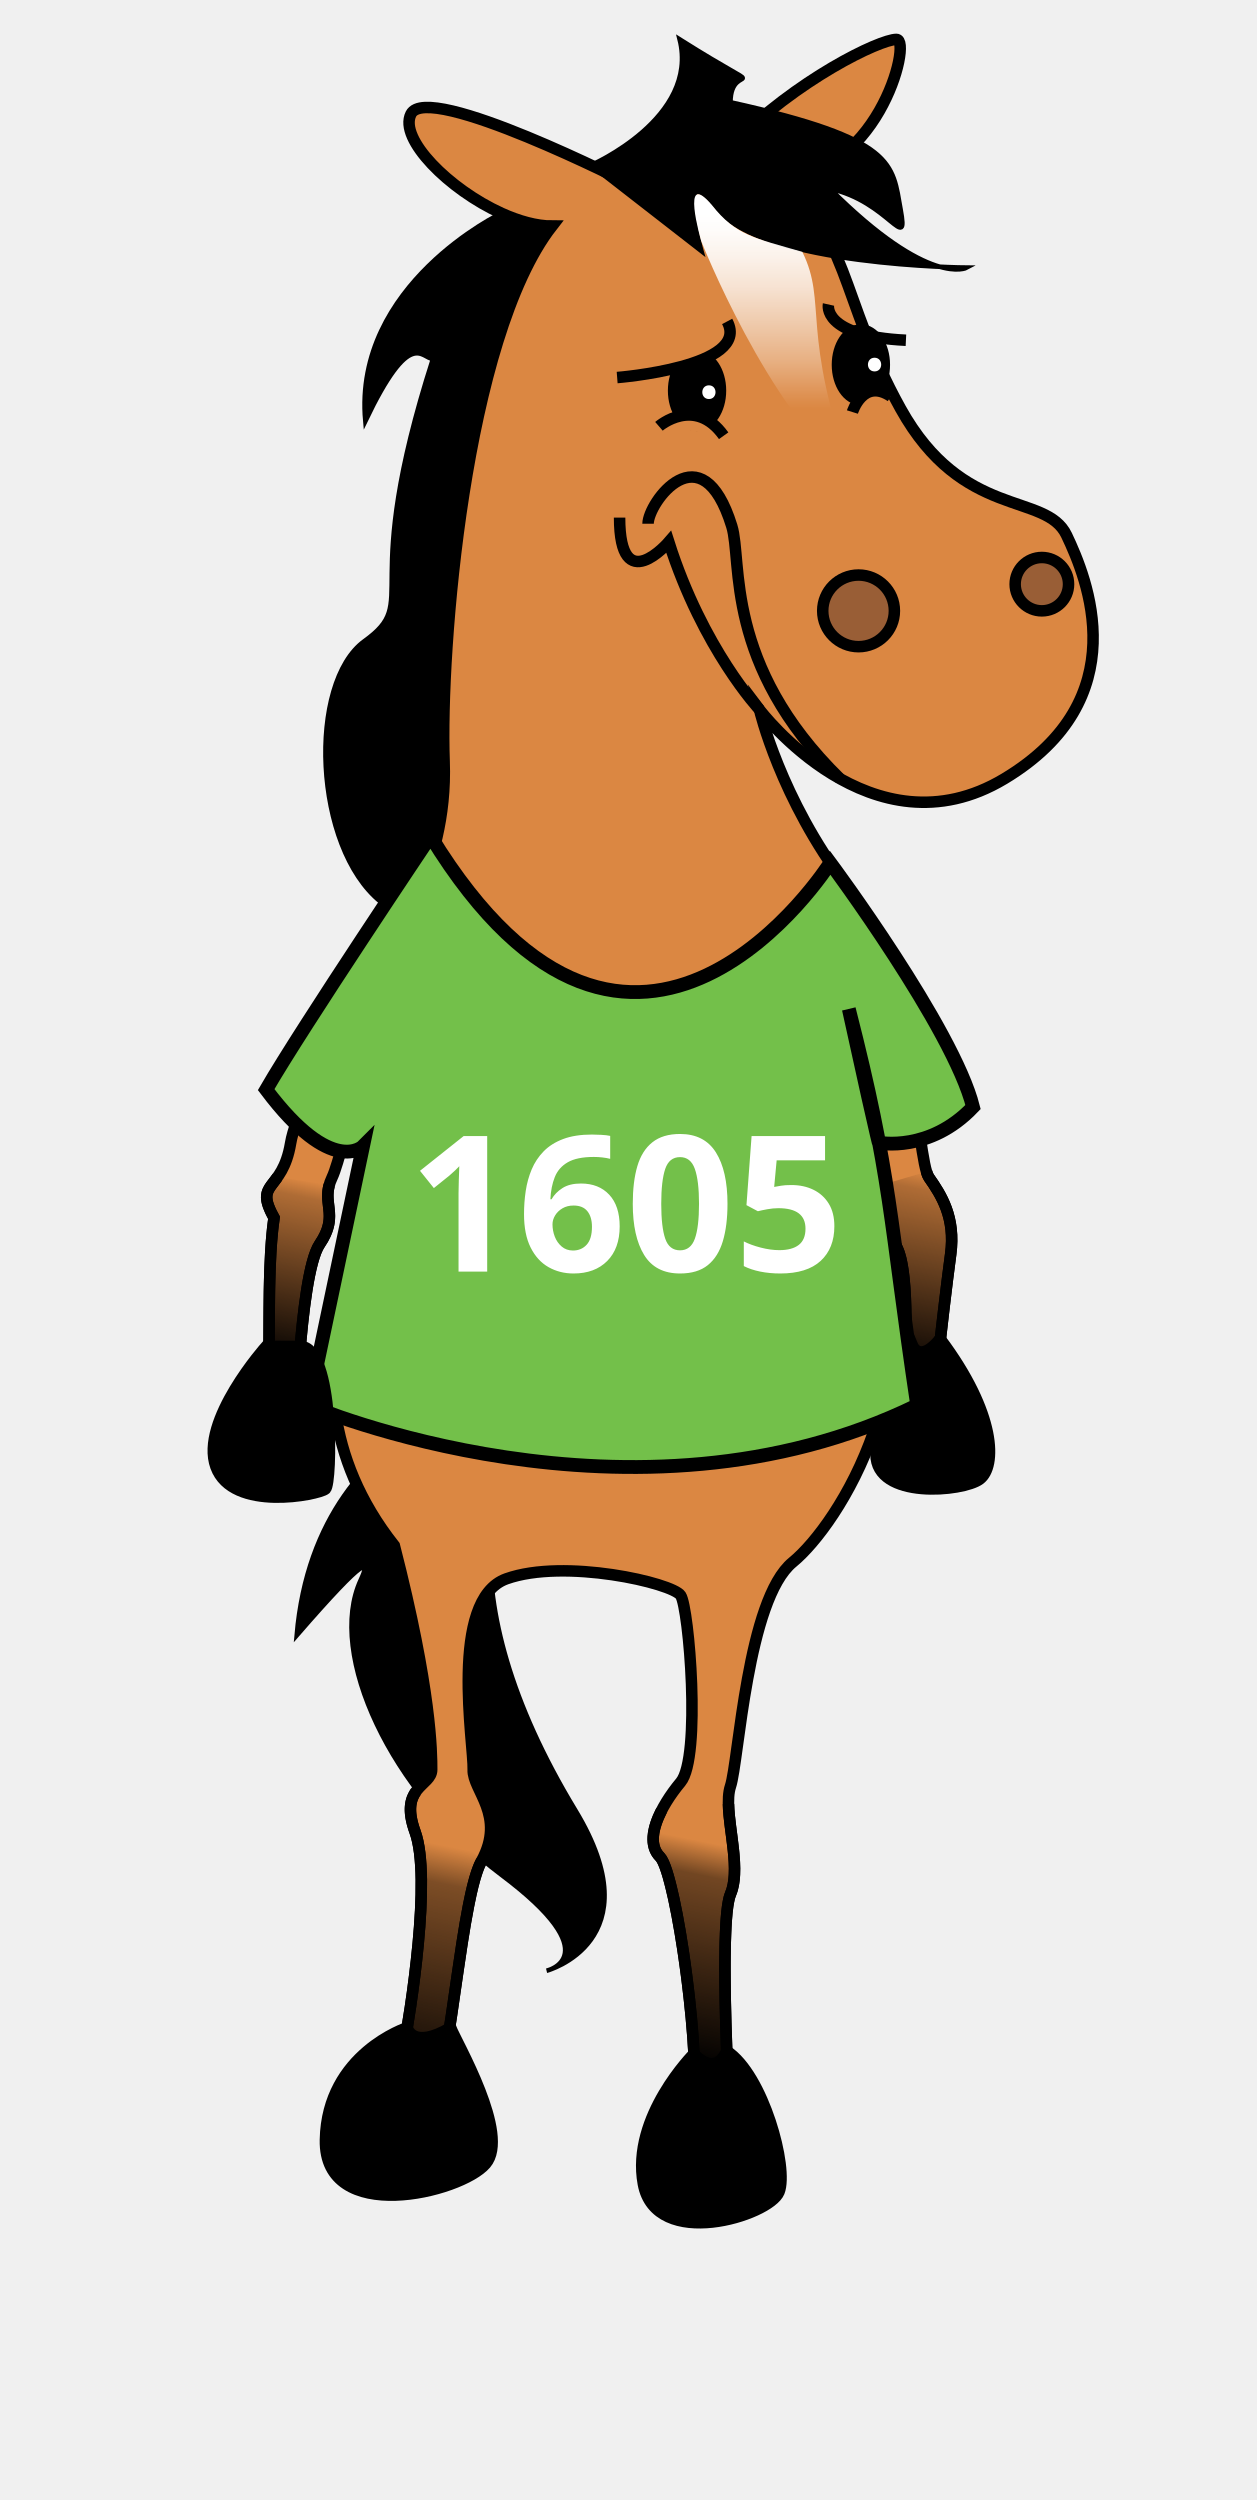
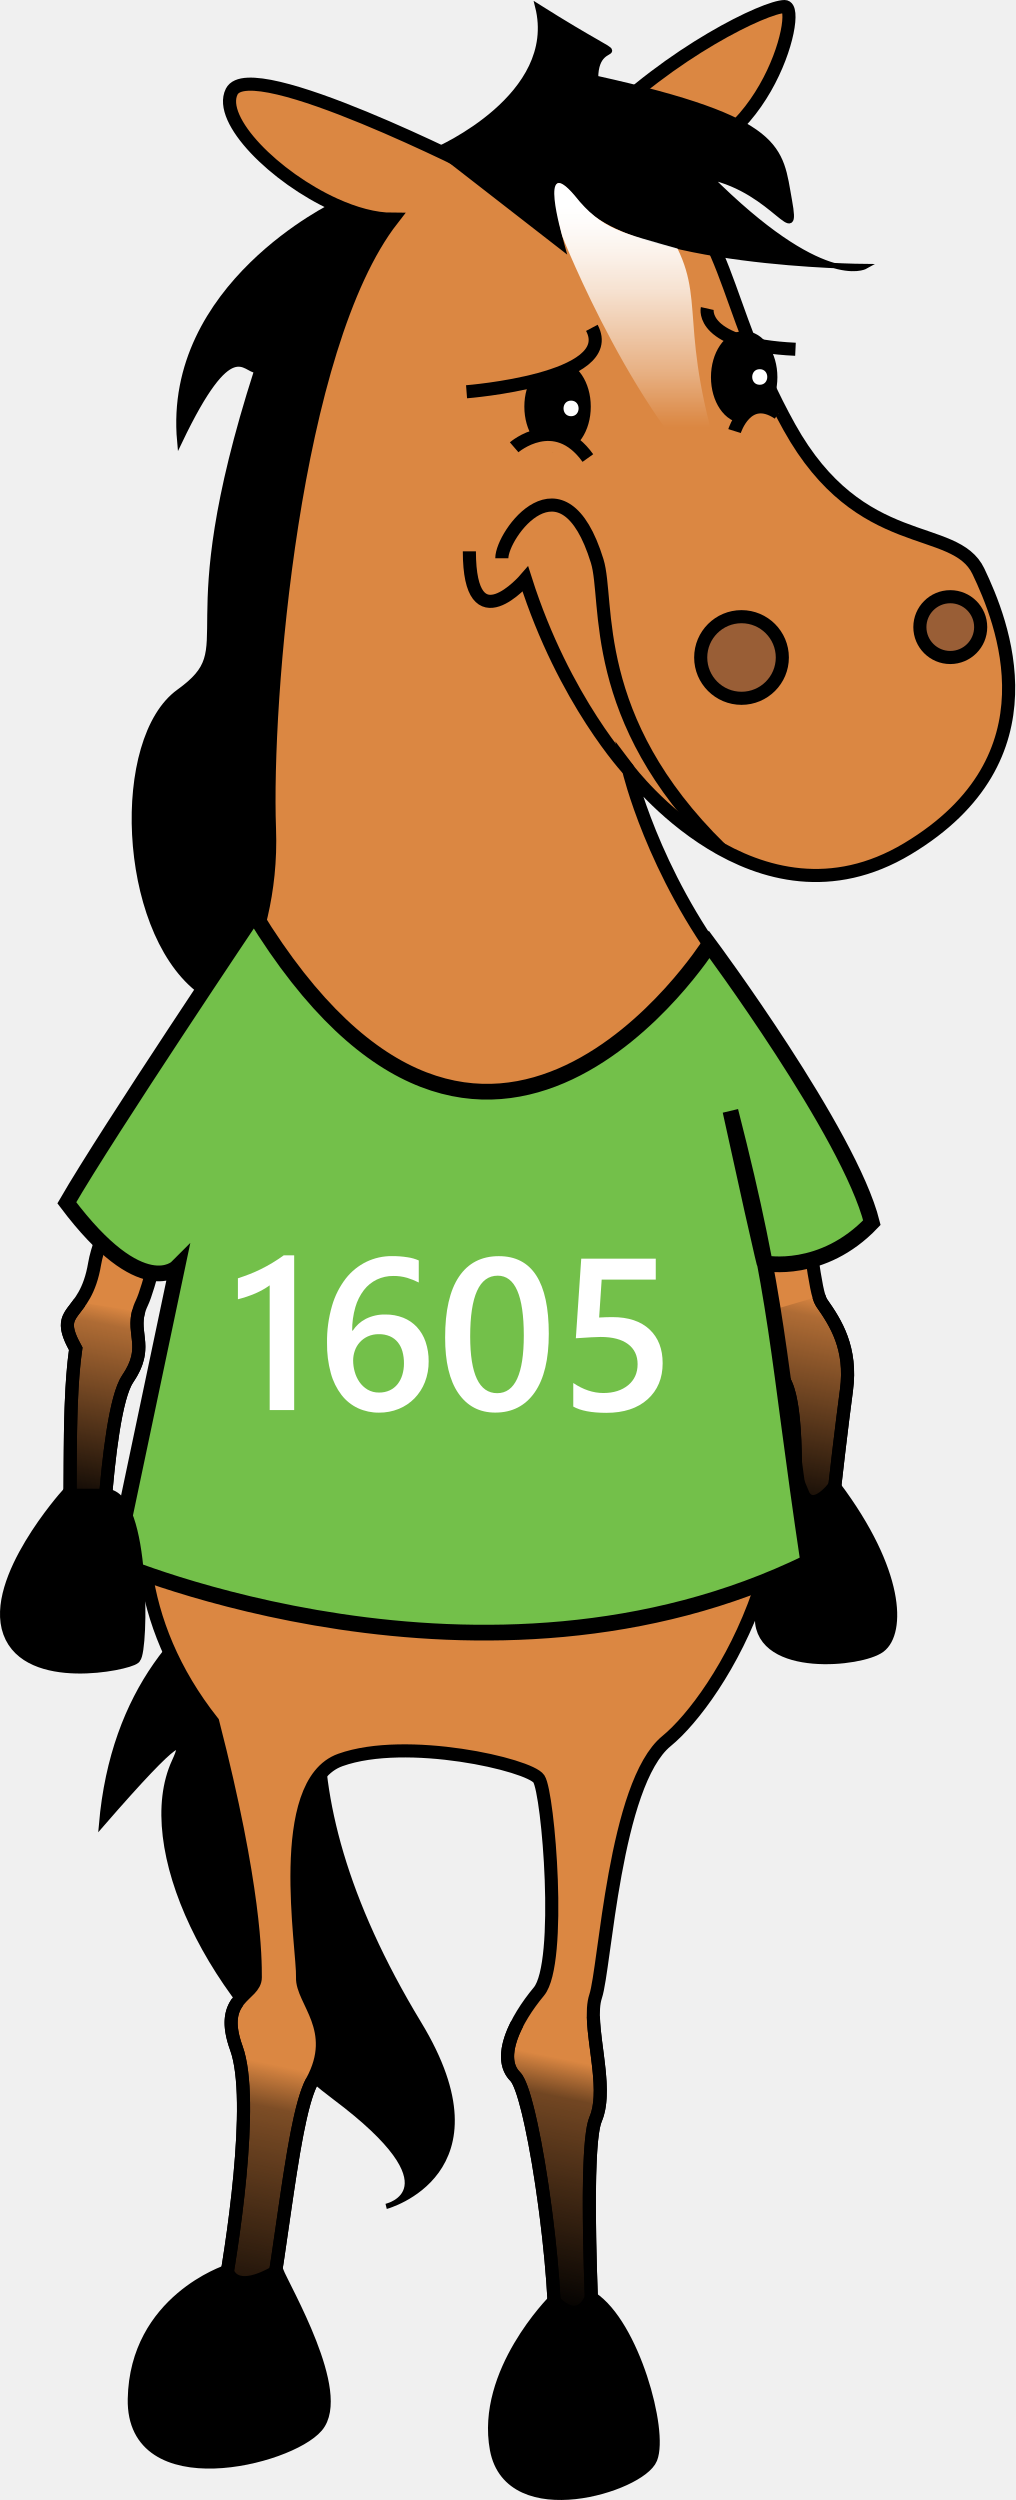
- <svg xmlns="http://www.w3.org/2000/svg" xmlns:xlink="http://www.w3.org/1999/xlink" id="_4th_Place" data-name="4th Place" viewBox="0 0 1092.44 2173.25">
+ <svg xmlns="http://www.w3.org/2000/svg" xmlns:xlink="http://www.w3.org/1999/xlink" viewBox="0 0 774.84 1908.05">
  <defs>
-     <style>.cls-1,.cls-11,.cls-12,.cls-2,.cls-3,.cls-4,.cls-5,.cls-6,.cls-7,.cls-8{stroke:#000;stroke-miterlimit:10;}.cls-1{stroke-width:4px;}.cls-2{fill:#db8742;}.cls-11,.cls-12,.cls-2,.cls-3,.cls-4,.cls-5,.cls-6,.cls-7{stroke-width:10px;}.cls-3{fill:none;}.cls-4{fill:#995e36;}.cls-6{fill:url(#linear-gradient);}.cls-7{fill:url(#linear-gradient-2);}.cls-8{fill:#73c04a;stroke-width:12px;}.cls-13,.cls-9{fill:#fff;}.cls-10{fill:url(#linear-gradient-3);}.cls-11{fill:url(#linear-gradient-4);}.cls-12{fill:url(#linear-gradient-5);}.cls-13{font-size:165px;font-family:Montserrat;font-weight:700;}</style>
-     <linearGradient id="linear-gradient" x1="232.13" y1="1182.97" x2="264.08" y2="1025.62" gradientUnits="userSpaceOnUse">
+     <style>.cls-1,.cls-11,.cls-12,.cls-2,.cls-3,.cls-4,.cls-5,.cls-6,.cls-7,.cls-8{stroke:#000;stroke-miterlimit:10;}.cls-1{stroke-width:4px;}.cls-2{fill:#db8742;}.cls-11,.cls-12,.cls-2,.cls-3,.cls-4,.cls-5,.cls-6,.cls-7{stroke-width:10px;}.cls-3{fill:none;}.cls-4{fill:#995e36;}.cls-6{fill:url(#linear-gradient);}.cls-7{fill:url(#linear-gradient-2);}.cls-8{fill:#73c04a;stroke-width:12px;}.cls-9{fill:#fff;}.cls-10{fill:url(#linear-gradient-3);}.cls-11{fill:url(#linear-gradient-4);}.cls-12{fill:url(#linear-gradient-5);}</style>
+     <linearGradient id="linear-gradient" x1="51.72" y1="1153.77" x2="83.67" y2="996.42" gradientUnits="userSpaceOnUse">
      <stop offset="0" />
      <stop offset="0.91" stop-opacity="0.2" />
      <stop offset="1" stop-opacity="0" />
    </linearGradient>
-     <linearGradient id="linear-gradient-2" x1="775.77" y1="1191.44" x2="810.65" y2="1019.65" xlink:href="#linear-gradient" />
-     <linearGradient id="linear-gradient-3" x1="672.23" y1="414.67" x2="672.23" y2="168.87" gradientUnits="userSpaceOnUse">
+     <linearGradient id="linear-gradient-2" x1="595.36" y1="1162.23" x2="630.24" y2="990.44" xlink:href="#linear-gradient" />
+     <linearGradient id="linear-gradient-3" x1="491.82" y1="385.46" x2="491.82" y2="139.67" gradientUnits="userSpaceOnUse">
      <stop offset="0" stop-color="#fff" stop-opacity="0" />
      <stop offset="0.24" stop-color="#fff" stop-opacity="0" />
      <stop offset="0.27" stop-color="#fff" stop-opacity="0.05" />
      <stop offset="0.41" stop-color="#fff" stop-opacity="0.34" />
      <stop offset="0.55" stop-color="#fff" stop-opacity="0.57" />
      <stop offset="0.67" stop-color="#fff" stop-opacity="0.76" />
      <stop offset="0.78" stop-color="#fff" stop-opacity="0.89" />
      <stop offset="0.87" stop-color="#fff" stop-opacity="0.97" />
      <stop offset="0.93" stop-color="#fff" />
    </linearGradient>
-     <linearGradient id="linear-gradient-4" x1="340.57" y1="1833.17" x2="395.17" y2="1564.23" gradientUnits="userSpaceOnUse">
+     <linearGradient id="linear-gradient-4" x1="160.16" y1="1803.96" x2="214.77" y2="1535.02" gradientUnits="userSpaceOnUse">
      <stop offset="0.06" />
      <stop offset="0.73" stop-opacity="0.43" />
      <stop offset="0.85" stop-opacity="0" />
    </linearGradient>
-     <linearGradient id="linear-gradient-5" x1="579.34" y1="1804.37" x2="627.51" y2="1567.11" gradientUnits="userSpaceOnUse">
+     <linearGradient id="linear-gradient-5" x1="398.93" y1="1775.17" x2="447.1" y2="1537.9" gradientUnits="userSpaceOnUse">
      <stop offset="0.06" />
      <stop offset="0.73" stop-opacity="0.48" />
      <stop offset="0.85" stop-opacity="0" />
    </linearGradient>
  </defs>
-   <path class="cls-1" d="M474,1200.84s-198.22,14.72-216.09,220.84c63.15-72.68,63.37-64.85,55.66-48.14-29.73,64.45,26.16,184.17,122.28,256.22,94.84,71.1,39.32,83.4,39.32,83.4s94.16-25.3,25-139.4C384.85,1383.44,426.33,1264,474,1200.84Z" />
-   <path class="cls-1" d="M435.87,185.37S306.75,247,317.57,366.06c39.68-83,49.12-54.11,58.83-54.11-66,205.61-9.62,209.21-59.47,245.28S272.22,736.6,331,784,461.85,750.1,461.85,750.1l51.87-214.5-15.8-350.23H435.87Z" />
-   <path class="cls-2" d="M548.42,160.45S371.67,70.28,357.24,99.13c-10.82,21.64,33.14,65.6,78.62,86.23,15.16,6.88,30.49,11.16,44,11.16-75.75,97.39-97.39,367.93-93.79,465.32s-49.7,158.49-49.7,158.49S259.85,950.41,252.64,993.7s-32.46,32.46-14.43,64.93c-7.21,50.5-1.92,129.86-6.37,162.32S256.25,1257,256.25,1257s3.61-148.93,21.64-175.46,0-35.44,10.82-58,36.07-156.06,57.71-148.85,0,148.85,0,148.85-126.25,165-3.61,320.08c32.46,126.25,32.46,180.36,32.46,194.78s-28.86,14.43-14.43,54.11-3.61,154.86-10.82,192.86-18,59.64,10.82,66.85,36.07-194.78,57.71-234.46-7.93-61.51-7.21-79.36c0.84-21-21.64-147.89,28.86-165.93s144.29,3.61,151.5,14.43,18,140.68,0,162.32-32.46,50.5-18,64.93,37.78,184,27.91,223.64S635,1852.38,635,1852.38s-10.82-180.54,0-205.79-7.21-72.14,0-93.78S649.42,1390.48,689.1,1358s125.43-166.15,67.72-310.43-34.46-185.51-31.65-204.25c1.72-11.47,25.09,52.68,45.68,189.08,3.05,20.22-5.9,31.11,7.09,49.14s9,88.37,9,128S809.4,1236,809.4,1236s10.33-95.83,17-145.67c4.3-32-8.11-51.4-18.93-66.78S793.71,845.64,736,770,660.24,616.9,660.24,616.9,757.64,746.28,873.06,677s72.14-173.87,54.11-211.75-90.18-12.63-144.28-110-43.29-155.11-111.82-202c90.18,7.21,122.64-119,108.21-119s-86.57,34.46-144.28,93C552,128,548.42,160.45,548.42,160.45Z" />
-   <path class="cls-1" d="M513.72,143.57s94.23-40.83,77.09-109.36C678.16,89.27,635,50.59,635,88.89c144.28,31.89,140.68,53.53,147.89,93.21s-10.82-7.21-61.32-18c86.57,86.57,119,68.54,119,68.54s-178.09-1.3-216.43-50.5-14.43,36.07-14.43,36.07Z" />
-   <path class="cls-3" d="M660.24,616.9S611,564.4,581.38,471.16c0,0-42.77,49.8-42.77-21.19" />
-   <path class="cls-3" d="M563.36,455.27c0-18.2,46.62-82.64,72.78,2.13,9.4,30.44-7.44,120.15,94.21,219.62" />
-   <circle id="nostril_R" class="cls-4" cx="746.34" cy="531.02" r="31.15" />
-   <circle id="nostril_L" class="cls-4" cx="905.68" cy="507.82" r="23.2" />
-   <ellipse id="eye_L" class="cls-5" cx="605.94" cy="339.57" rx="20.35" ry="30.2" />
-   <ellipse id="eye_R" class="cls-5" cx="748.37" cy="317.09" rx="20.35" ry="30.2" />
-   <path class="cls-2" d="M572.82,370.58s31.16-26.87,56.26,8.21" />
-   <path class="cls-2" d="M741,358.18s9.32-29.93,33.52-13.61" />
-   <path class="cls-2" d="M536.49,328.2s116.83-9.11,95.63-48.79" />
-   <path class="cls-3" d="M720.19,264.68s-6.2,27.62,67.33,31.1" />
-   <path class="cls-6" d="M241.21,1023.24c-8.08,11.44-14.79,14.16-3,35.39-5.15,36-3.93,86.78-4.42,124.68a254,254,0,0,0,26.08,1.65c3.09-42.06,8.57-89.51,18-103.41,16.17-23.79,3.36-33.42,8.33-51.44" />
-   <path class="cls-7" d="M770.32,1028.89c0.18,1.17.36,2.34,0.54,3.52,3.05,20.22-5.9,31.11,7.09,49.14,11.4,15.82,9.74,71.87,9.16,112.19,4.38,0.11,8.76.18,13.15,0.18a32.13,32.13,0,0,0,14.18-3.56c3.56-31.6,8.32-72.74,12-100.07,4.3-32-8.11-51.4-18.93-66.78a18.05,18.05,0,0,1-2.06-4.92" />
-   <path class="cls-5" d="M793.37,1170s-31.86,54.54-31.86,94.21,75.75,32.46,90.18,21.64,14.93-56.24-34.43-122C799.76,1185.26,793.37,1170,793.37,1170Z" />
-   <path class="cls-8" d="M374.29,726.83S262.7,893,231.37,947.2c57.34,76.31,84.2,49.26,84.2,49.26l-47.34,225.08s281.73,120.93,529.09,0c-24.3-162.62-22-198-59.43-344.39,30,137.07,26.27,116.2,26.27,116.2s43.83,8.79,81.69-31C828.78,894.19,721.73,750.1,721.73,750.1S552.31,1017.75,374.29,726.83Z" />
-   <path class="cls-5" d="M231.37,1170.45s-58.09,64.93-43.66,104.61,89.38,24.25,95.19,19.34,7.77-123.95-21.88-123.95H231.37Z" />
-   <path class="cls-9" d="M616.26,346.88c7.66,0,7.67-11.91,0-11.91s-7.67,11.91,0,11.91h0Z" />
-   <path class="cls-9" d="M760.26,322.88c7.66,0,7.67-11.91,0-11.91s-7.67,11.91,0,11.91h0Z" />
-   <path class="cls-10" d="M609.51,209.42S667,355.83,741,414.67c-45.76-127.74-21.38-150.78-43.54-195.74-41.91-12.13-57.72-14.25-78.47-40.5C590.81,145.17,609.51,209.42,609.51,209.42Z" />
-   <path class="cls-11" d="M361.57,1557.4c-4.77,6.73-7.43,16.6-.72,35.08,14.43,39.68-3.61,154.86-10.82,192.86-4,20.87-9,36.81-8,48.13l34.21-.27c17-50.24,25.12-184,42.3-215.47" />
-   <path class="cls-12" d="M575.07,1573.86c-8,15.55-10.73,30.92-1.4,40.26,12.08,12.09,30.43,133,30.27,195.25,9.63-1.13,19.2-1.61,28.77-1.88-2.44-55.22-5.06-143.78,2.28-160.91,8.68-20.25-1.19-54.41-1.73-78.31" />
-   <path class="cls-5" d="M354,1762.67s-69.7,22.55-71.1,97.52S400.53,1906.3,422.17,1881s-25.07-104.84-30.46-118.38C358.33,1782.26,354,1762.67,354,1762.67Z" />
-   <path class="cls-5" d="M603.27,1785.34s-54.85,54.82-44,113.14,109.58,27.75,117.92,7-13.67-101.82-45.44-122.52C620.93,1806.26,603.27,1785.34,603.27,1785.34Z" />
-   <text class="cls-13" transform="translate(355.37 1105.39)">1605</text>
+   <g id="Layer_2" data-name="Layer 2">
+     <g id="_4th_Place" data-name="4th Place">
+       <path class="cls-1" d="M293.58,1171.63S95.36,1186.35,77.49,1392.47c63.15-72.68,63.37-64.85,55.66-48.14-29.73,64.45,26.16,184.17,122.28,256.22,94.84,71.1,39.32,83.4,39.32,83.4s94.16-25.3,25-139.4C204.44,1354.24,245.92,1234.78,293.58,1171.63Z" />
+       <path class="cls-1" d="M255.46,156.16s-129.12,61.66-118.3,180.69c39.68-83,49.12-54.11,58.83-54.11C129.95,488.35,186.37,492,136.52,528s-44.7,179.37,14,226.75,130.89-33.89,130.89-33.89l51.87-214.5-15.8-350.23Z" />
+       <path class="cls-2" d="M368,131.25S191.27,41.07,176.84,69.93C166,91.57,210,135.53,255.46,156.16c15.16,6.88,30.49,11.16,44,11.16-75.75,97.39-97.39,367.93-93.79,465.32S156,791.13,156,791.13,79.45,921.21,72.23,964.49,39.77,997,57.8,1029.42c-7.21,50.5-1.92,129.86-6.37,162.32s24.41,36.07,24.41,36.07,3.61-148.93,21.64-175.46,0-35.44,10.82-58S144.37,838.24,166,845.46s0,148.85,0,148.85-126.25,165-3.61,320.08c32.46,126.25,32.46,180.36,32.46,194.78s-28.86,14.43-14.43,54.11-3.61,154.86-10.82,192.86-18,59.64,10.82,66.85,36.07-194.78,57.71-234.46-7.93-61.51-7.21-79.36c.84-21-21.64-147.89,28.86-165.93s144.28,3.61,151.5,14.43,18,140.68,0,162.32-32.46,50.5-18,64.93,37.78,184,27.91,223.64,33.41,14.62,33.41,14.62-10.82-180.54,0-205.79-7.21-72.14,0-93.79,14.43-162.32,54.11-194.78,125.43-166.15,67.72-310.43S542,832.87,544.76,814.12c1.72-11.47,25.09,52.68,45.68,189.08,3.05,20.22-5.9,31.11,7.09,49.14s9,88.37,9,128S629,1206.76,629,1206.76s10.33-95.83,17-145.67c4.3-32-8.11-51.4-18.93-66.78s-13.8-177.87-71.51-253.54-75.75-153.08-75.75-153.08,97.39,129.38,212.82,60.11,72.14-173.87,54.11-211.75-90.18-12.63-144.28-110S559.19,170.93,490.66,124C580.83,131.25,613.3,5,598.87,5S512.3,39.46,454.59,98C371.62,98.79,368,131.25,368,131.25Z" />
+       <path class="cls-1" d="M333.31,114.36S427.54,73.54,410.4,5c87.35,55.06,44.18,16.38,44.18,54.68,144.28,31.89,140.68,53.53,147.89,93.21s-10.82-7.21-61.32-18c86.57,86.57,119,68.54,119,68.54s-178.09-1.3-216.43-50.5S429.34,189,429.34,189Z" />
+       <path class="cls-3" d="M479.84,587.69S430.64,535.19,401,442c0,0-42.77,49.8-42.77-21.19" />
+       <path class="cls-3" d="M383,426.06c0-18.2,46.62-82.64,72.78,2.13,9.4,30.44-7.44,120.15,94.21,219.62" />
+       <circle id="nostril_R" class="cls-4" cx="565.94" cy="501.81" r="31.15" />
+       <circle id="nostril_L" class="cls-4" cx="725.27" cy="478.62" r="23.2" />
+       <ellipse id="eye_L" class="cls-5" cx="425.54" cy="310.36" rx="20.35" ry="30.2" />
+       <ellipse id="eye_R" class="cls-5" cx="567.97" cy="287.88" rx="20.35" ry="30.2" />
+       <path class="cls-2" d="M392.41,341.38s31.16-26.87,56.26,8.21" />
+       <path class="cls-2" d="M560.62,329s9.32-29.93,33.52-13.61" />
+       <path class="cls-2" d="M356.08,299s116.83-9.11,95.63-48.79" />
+       <path class="cls-3" d="M539.79,235.47s-6.2,27.62,67.33,31.1" />
+       <path class="cls-6" d="M60.8,994c-8.08,11.44-14.79,14.16-3,35.39-5.15,36-3.93,86.78-4.42,124.68a254,254,0,0,0,26.08,1.65c3.09-42.06,8.57-89.51,18-103.41,16.17-23.79,3.36-33.42,8.33-51.44" />
+       <path class="cls-7" d="M589.91,999.69c.18,1.17.36,2.34.54,3.52,3.05,20.22-5.9,31.11,7.09,49.14,11.4,15.82,9.74,71.87,9.16,112.19,4.38.11,8.76.18,13.15.18a32.13,32.13,0,0,0,14.18-3.56c3.56-31.6,8.32-72.74,12-100.07,4.3-32-8.11-51.4-18.93-66.78a18.05,18.05,0,0,1-2.06-4.92" />
+       <path class="cls-5" d="M613,1140.81S581.1,1195.35,581.1,1235s75.75,32.46,90.18,21.64,14.93-56.24-34.43-122C619.35,1156.06,613,1140.81,613,1140.81Z" />
+       <path class="cls-8" d="M193.88,697.62S82.29,863.77,51,918c57.34,76.31,84.2,49.26,84.2,49.26L87.82,1192.33s281.73,120.93,529.09,0c-24.3-162.62-22-198-59.43-344.39,30,137.07,26.27,116.2,26.27,116.2s43.83,8.79,81.69-31C648.37,865,541.32,720.89,541.32,720.89S371.91,988.55,193.88,697.62Z" />
+       <path class="cls-5" d="M51,1141.24S-7.13,1206.17,7.3,1245.85s89.38,24.25,95.19,19.34,7.77-123.95-21.88-123.95Z" />
+     </g>
+     <g id="_1st_Place" data-name="1st Place">
+       <path class="cls-9" d="M435.85,317.67c7.66,0,7.67-11.91,0-11.91s-7.67,11.91,0,11.91Z" />
+       <path class="cls-9" d="M579.85,293.67c7.66,0,7.67-11.91,0-11.91s-7.67,11.91,0,11.91Z" />
+       <path class="cls-10" d="M429.1,180.22s57.52,146.4,131.52,205.24c-45.76-127.74-21.38-150.78-43.54-195.74-41.91-12.13-57.72-14.25-78.47-40.5C410.4,116,429.1,180.22,429.1,180.22Z" />
+       <path class="cls-11" d="M181.16,1528.2c-4.77,6.73-7.43,16.6-.72,35.08,14.43,39.68-3.61,154.86-10.82,192.86-4,20.87-9,36.81-8,48.13l34.21-.27c17-50.24,25.12-184,42.3-215.47" />
+       <path class="cls-12" d="M394.66,1544.66c-8,15.55-10.73,30.92-1.4,40.26,12.08,12.09,30.43,133,30.27,195.25,9.63-1.13,19.2-1.61,28.77-1.88-2.44-55.22-5.06-143.78,2.28-160.91,8.68-20.25-1.19-54.41-1.73-78.31" />
+       <path class="cls-5" d="M173.6,1733.46S103.9,1756,102.49,1831s117.63,46.11,139.27,20.86S216.7,1747,211.31,1733.46C177.92,1753.05,173.6,1733.46,173.6,1733.46Z" />
+       <path class="cls-5" d="M422.86,1756.13s-54.85,54.82-44,113.14,109.58,27.75,117.92,7-13.67-101.82-45.44-122.52C440.52,1777.05,422.86,1756.13,422.86,1756.13Z" />
+     </g>
+     <g id="Text-_outline" data-name="Text- outline">
+       <path class="cls-9" d="M224.52,958.07v118.11H205.83V981a59.54,59.54,0,0,1-10.92,6.16,89.91,89.91,0,0,1-13.33,4.47v-16q4.67-1.53,9-3.22t8.58-3.79q4.23-2.09,8.54-4.67t8.9-5.88Z" />
+       <path class="cls-9" d="M327.16,1039a42.53,42.53,0,0,1-2.86,15.87,37.23,37.23,0,0,1-7.94,12.37,35.46,35.46,0,0,1-12,8.06,39.41,39.41,0,0,1-15.11,2.86,37.52,37.52,0,0,1-16-3.38,34.25,34.25,0,0,1-12.57-10.07,48.43,48.43,0,0,1-8.18-16.64,82.76,82.76,0,0,1-2.9-23.08,96.5,96.5,0,0,1,3.83-28.44,62.43,62.43,0,0,1,10.51-20.79,45,45,0,0,1,15.71-12.73,44.29,44.29,0,0,1,19.5-4.35,73.21,73.21,0,0,1,11.88.89,33,33,0,0,1,8.58,2.42v16.84a55.59,55.59,0,0,0-8.78-3.54,36.16,36.16,0,0,0-10.71-1.45,28.55,28.55,0,0,0-12.49,2.74,27.66,27.66,0,0,0-9.87,8,39.6,39.6,0,0,0-6.53,13.05,63.05,63.05,0,0,0-2.46,17.93h.48a26.11,26.11,0,0,1,10-9,31.69,31.69,0,0,1,14.87-3.3,36.16,36.16,0,0,1,13.65,2.46,28.69,28.69,0,0,1,10.39,7.09,31.84,31.84,0,0,1,6.65,11.28A44.9,44.9,0,0,1,327.16,1039Zm-18.85,1.53a33.23,33.23,0,0,0-1.17-9.1,19.61,19.61,0,0,0-3.54-7,16,16,0,0,0-6-4.55,20.41,20.41,0,0,0-8.42-1.61,19.7,19.7,0,0,0-8.5,1.73,18.65,18.65,0,0,0-9.91,11,22.57,22.57,0,0,0-1.25,7.41,32.09,32.09,0,0,0,1.17,8.42,25.81,25.81,0,0,0,3.59,7.85,20,20,0,0,0,6.16,5.84,16.7,16.7,0,0,0,8.9,2.3,18.66,18.66,0,0,0,8.14-1.69,16.61,16.61,0,0,0,5.92-4.67,21.14,21.14,0,0,0,3.63-7A29.94,29.94,0,0,0,308.31,1040.57Z" />
+       <path class="cls-9" d="M378,1078.12q-18,0-28.16-14.74t-10.11-42.62q0-30.62,10.55-46.33t30.46-15.71q38.11,0,38.11,59.22,0,29.33-10.76,44.75T378,1078.12Zm1.85-104.49q-21,0-21,46.33,0,43.35,20.63,43.34,20.3,0,20.3-44.07Q399.75,973.62,379.85,973.62Z" />
+       <path class="cls-9" d="M437.53,1073.53v-18q11.36,7.66,23,7.65t18.93-6q7.17-6,7.17-16,0-9.83-7.29-15.31t-20.91-5.48q-4.68,0-18.93,1l4.11-60.75h56.88v16H459.21l-1.93,28.92q5.56-.32,10.07-.32,18.37,0,28.4,9.43t10,25.78q0,17.16-11.48,27.51t-31.54,10.35Q445.83,1078.28,437.53,1073.53Z" />
+     </g>
+   </g>
</svg>
